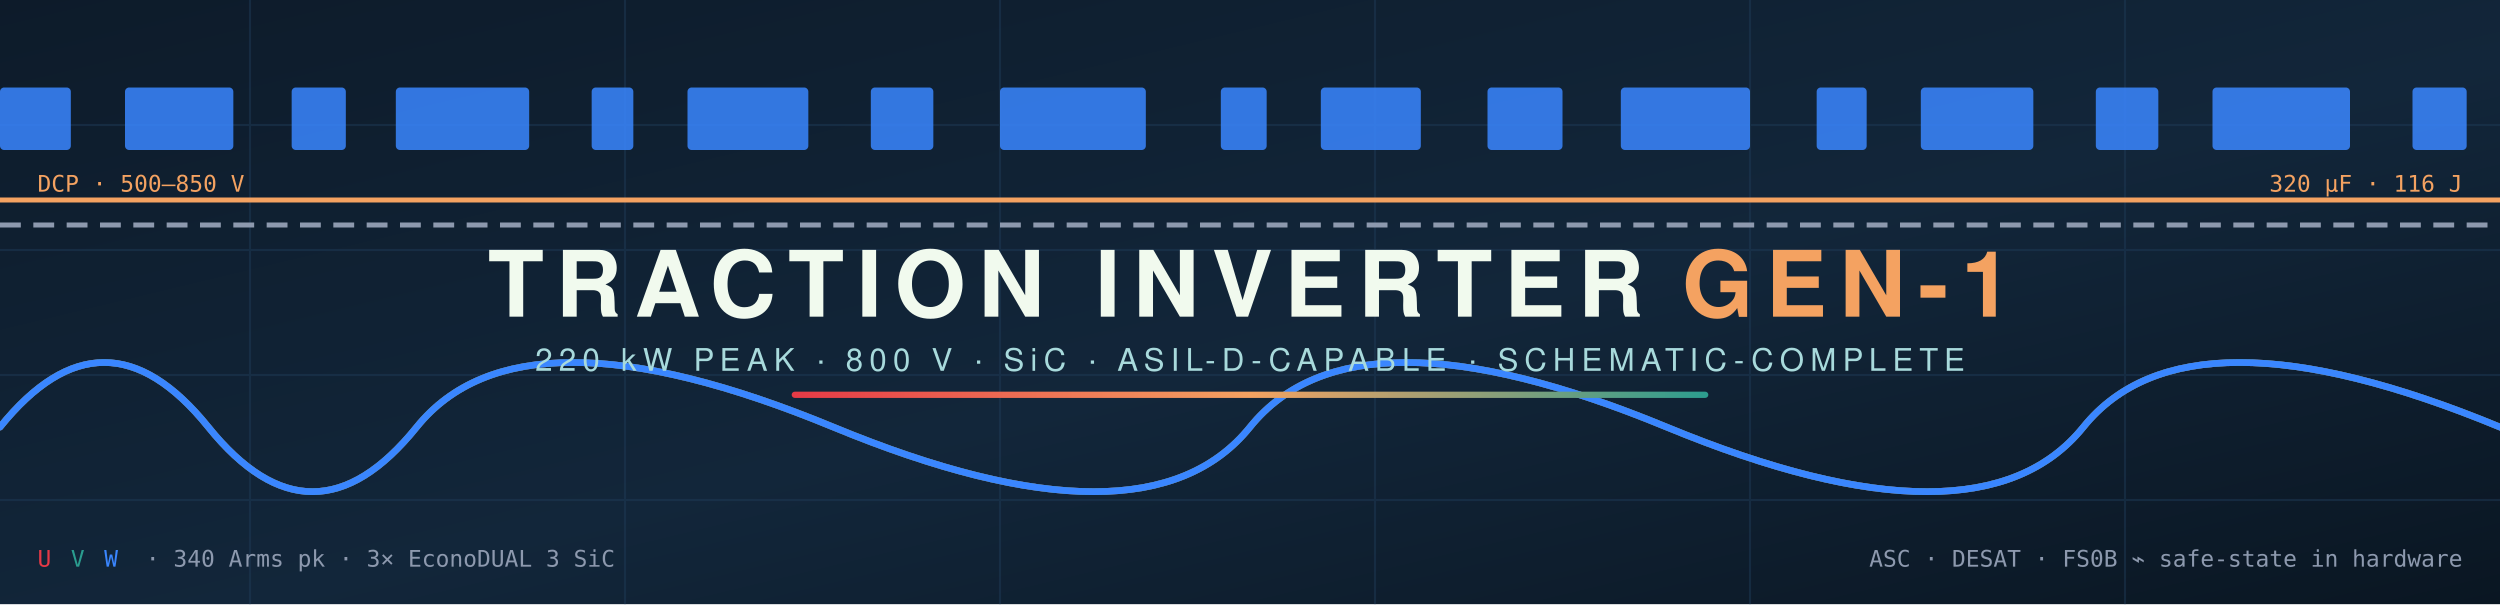
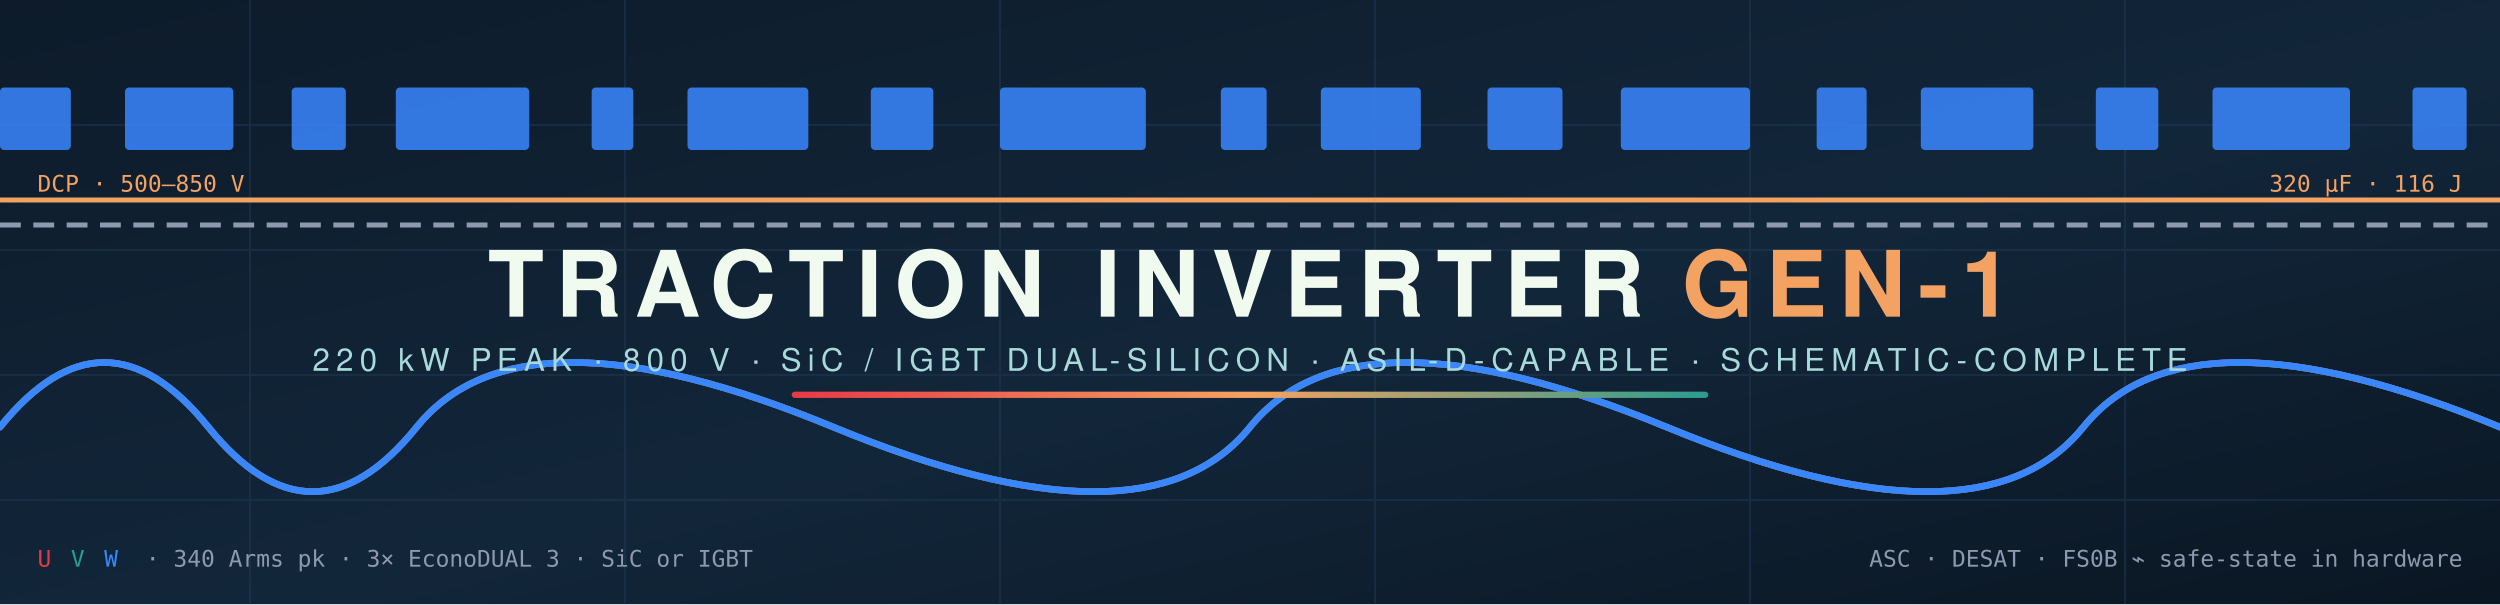
<svg xmlns="http://www.w3.org/2000/svg" viewBox="0 0 1200 290" width="1200" height="290" role="img" aria-label="Traction Inverter GEN-1 animated banner">
  <defs>
    <linearGradient id="bg" x1="0" y1="0" x2="1" y2="1">
      <stop offset="0" stop-color="#0d1b2a" />
      <stop offset="0.55" stop-color="#12263a" />
      <stop offset="1" stop-color="#0a1622" />
    </linearGradient>
    <linearGradient id="accent" x1="0" y1="0" x2="1" y2="0">
      <stop offset="0" stop-color="#e63946" />
      <stop offset="0.5" stop-color="#f4a261" />
      <stop offset="1" stop-color="#2a9d8f" />
    </linearGradient>
    <clipPath id="wave-clip">
      <rect x="0" y="120" width="1200" height="170" />
    </clipPath>
    <clipPath id="pwm-clip">
      <rect x="0" y="34" width="1200" height="44" />
    </clipPath>
    <path id="sine" d="M0 0 Q50 -62 100 0 T200 0 T400 0 T600 0 T800 0 T1000 0 T1200 0 T1400 0 T1600 0" fill="none" stroke-width="3.2" stroke-linecap="round" />
    <g id="pulses">
      <g fill="#3a86ff" opacity="0.85">
        <rect x="0" y="0" width="34" height="30" rx="2" />
        <rect x="60" y="0" width="52" height="30" rx="2" />
        <rect x="140" y="0" width="26" height="30" rx="2" />
        <rect x="190" y="0" width="64" height="30" rx="2" />
        <rect x="284" y="0" width="20" height="30" rx="2" />
        <rect x="330" y="0" width="58" height="30" rx="2" />
        <rect x="418" y="0" width="30" height="30" rx="2" />
        <rect x="480" y="0" width="70" height="30" rx="2" />
        <rect x="586" y="0" width="22" height="30" rx="2" />
        <rect x="634" y="0" width="48" height="30" rx="2" />
        <rect x="714" y="0" width="36" height="30" rx="2" />
        <rect x="778" y="0" width="62" height="30" rx="2" />
        <rect x="872" y="0" width="24" height="30" rx="2" />
        <rect x="922" y="0" width="54" height="30" rx="2" />
        <rect x="1006" y="0" width="30" height="30" rx="2" />
        <rect x="1062" y="0" width="66" height="30" rx="2" />
        <rect x="1158" y="0" width="26" height="30" rx="2" />
        <rect x="1214" y="0" width="50" height="30" rx="2" />
        <rect x="1294" y="0" width="34" height="30" rx="2" />
        <rect x="1354" y="0" width="46" height="30" rx="2" />
      </g>
    </g>
  </defs>
  <rect width="1200" height="290" fill="url(#bg)" />
  <g stroke="#1e3a55" stroke-width="1" opacity="0.5">
    <path d="M0 60H1200M0 120H1200M0 180H1200M0 240H1200" />
    <path d="M120 0V290M300 0V290M480 0V290M660 0V290M840 0V290M1020 0V290" />
  </g>
  <g clip-path="url(#pwm-clip)">
    <g transform="translate(0,42)">
      <use href="#pulses">
        <animateTransform attributeName="transform" type="translate" from="0 0" to="-200 0" dur="2.6s" repeatCount="indefinite" />
      </use>
    </g>
    <text x="18" y="30" font-family="Menlo, Consolas, monospace" font-size="11" fill="#3a86ff" opacity="0.9">PWM · 10 kHz · SVPWM</text>
  </g>
  <g font-family="Menlo, Consolas, monospace" font-size="11">
    <line x1="0" y1="96" x2="1200" y2="96" stroke="#f4a261" stroke-width="2.4" />
    <line x1="0" y1="108" x2="1200" y2="108" stroke="#8d99ae" stroke-width="2.4" stroke-dasharray="10 6" />
    <text x="18" y="92" fill="#f4a261">DCP · 500–850 V</text>
    <text x="1182" y="92" fill="#f4a261" text-anchor="end">320 µF · 116 J</text>
  </g>
  <g clip-path="url(#wave-clip)">
    <g transform="translate(0,205)">
      <use href="#sine" stroke="#e63946">
        <animateTransform attributeName="transform" type="translate" from="-200 0" to="-400 0" dur="2.6s" repeatCount="indefinite" />
      </use>
      <use href="#sine" stroke="#2a9d8f">
        <animateTransform attributeName="transform" type="translate" from="-133.3 0" to="-333.3 0" dur="2.6s" repeatCount="indefinite" />
      </use>
      <use href="#sine" stroke="#3a86ff">
        <animateTransform attributeName="transform" type="translate" from="-66.6 0" to="-266.6 0" dur="2.6s" repeatCount="indefinite" />
      </use>
    </g>
    <g font-family="Menlo, Consolas, monospace" font-size="11">
      <text x="18" y="272" fill="#e63946">U</text>
      <text x="34" y="272" fill="#2a9d8f">V</text>
      <text x="50" y="272" fill="#3a86ff">W</text>
-       <text x="70" y="272" fill="#8d99ae">· 340 Arms pk · 3× EconoDUAL 3 SiC</text>
+       <text x="70" y="272" fill="#8d99ae">· 340 Arms pk · 3× EconoDUAL 3 · SiC or IGBT</text>
      <text x="1182" y="272" fill="#8d99ae" text-anchor="end">ASC · DESAT · FS0B ⌁ safe-state in hardware</text>
    </g>
  </g>
  <g font-family="-apple-system, 'Segoe UI', Helvetica, Arial, sans-serif">
    <text x="600" y="152" text-anchor="middle" font-size="44" font-weight="800" letter-spacing="6" fill="#f1faee">TRACTION INVERTER <tspan fill="#f4a261">GEN-1</tspan>
    </text>
-     <text x="600" y="178" text-anchor="middle" font-size="15" letter-spacing="3" fill="#a8dadc">220 kW PEAK · 800 V · SiC · ASIL-D-CAPABLE · SCHEMATIC-COMPLETE</text>
+     <text x="600" y="178" text-anchor="middle" font-size="15" letter-spacing="3" fill="#a8dadc">220 kW PEAK · 800 V · SiC / IGBT DUAL-SILICON · ASIL-D-CAPABLE · SCHEMATIC-COMPLETE</text>
    <rect x="380" y="188" width="440" height="3" rx="1.5" fill="url(#accent)">
      <animate attributeName="width" values="0;440;440" keyTimes="0;0.35;1" dur="4s" repeatCount="indefinite" />
      <animate attributeName="x" values="600;380;380" keyTimes="0;0.35;1" dur="4s" repeatCount="indefinite" />
    </rect>
  </g>
</svg>
